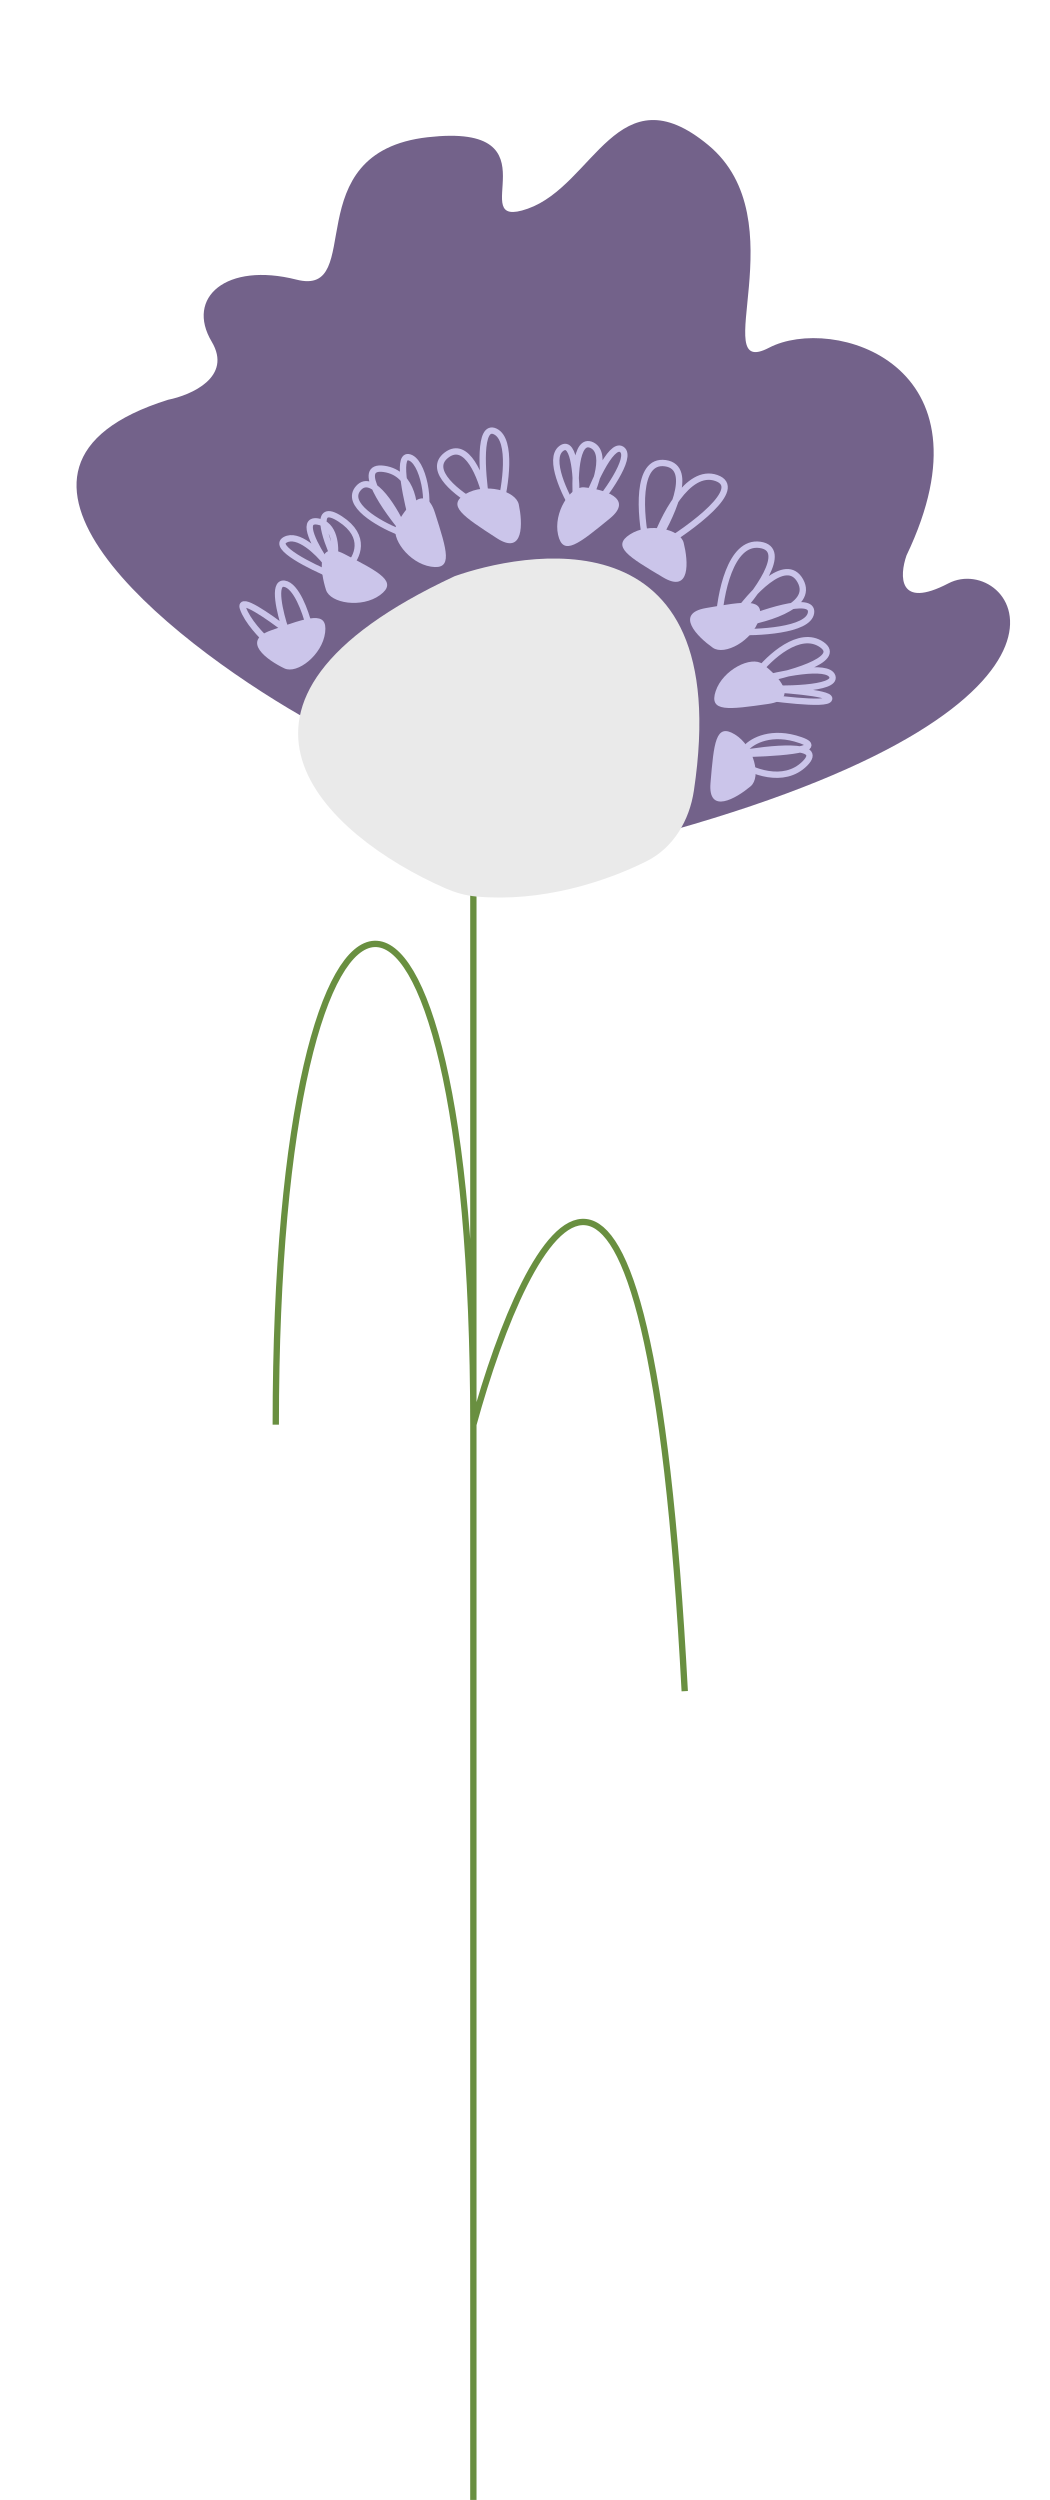
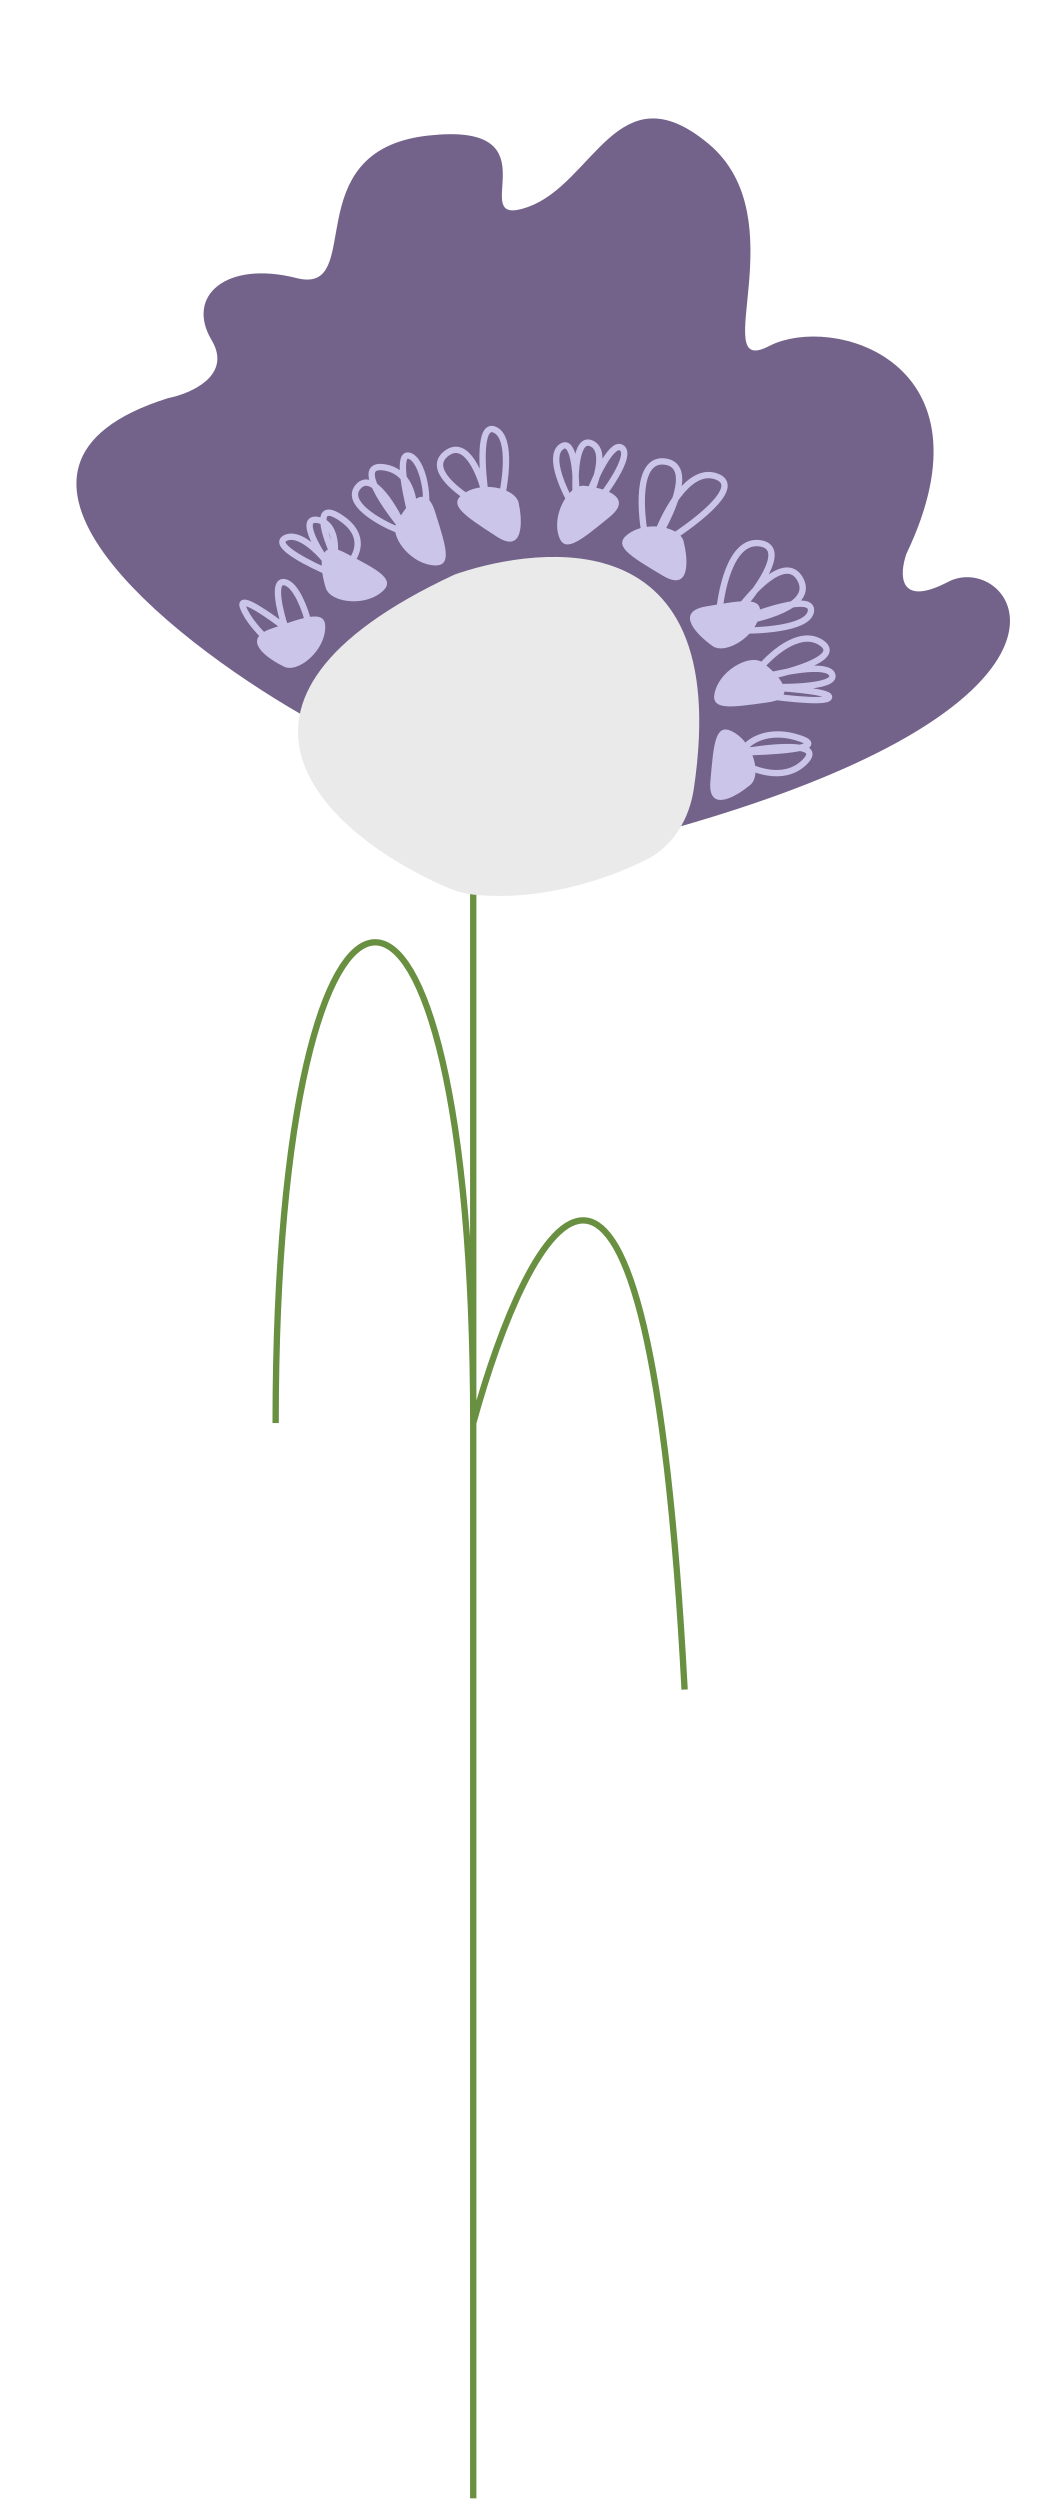
- <svg xmlns="http://www.w3.org/2000/svg" width="248" height="591" viewBox="0 0 248 591" fill="none">
-   <path d="M65.191 336.791C65.193 186.885 111.903 183.626 111.902 336.791M111.902 336.791V590.982M111.902 336.791C124.937 289.356 153.18 235.548 161.871 399.794M111.902 336.791V170.027" stroke="#698F40" stroke-width="1.498" />
-   <path d="M39.748 94.501C-11.159 110.458 39.493 150.965 71.183 169.224C76.243 157.341 94.943 133.572 129.271 133.567C163.598 133.561 163.385 175.371 158.987 196.276C266.85 165.76 239.118 130.116 224.2 137.908C212.266 144.142 212.625 136.106 214.297 131.309C236.074 85.755 196.728 74.407 181.81 82.199C166.892 89.991 188.802 51.963 167.411 34.275C146.019 16.586 140.478 43.785 124.768 49.333C109.057 54.881 132.686 28.868 101.132 32.438C69.578 36.008 86.747 70.332 70.111 66.11C53.474 61.888 43.837 70.339 50.045 80.769C55.01 89.112 45.249 93.4 39.748 94.501Z" fill="#73628A" />
-   <path d="M107.484 136.21C42.954 166.274 76.56 197.369 105.289 209.997C107.619 211.021 110.082 211.712 112.616 211.943C128.028 213.347 143.189 208.436 152.849 203.594C159.215 200.403 162.98 193.957 164.035 186.915C174.128 119.539 122.442 130.933 107.484 136.21Z" fill="#EAEAEA" />
-   <path d="M64.052 149.025C56.87 151.562 63.172 156.067 67.222 158.003C70.258 159.455 76.199 154.833 76.858 149.551C77.518 144.27 73.029 145.855 64.052 149.025Z" fill="#CBC5EA" />
-   <path d="M63.467 151.8C61.875 150.38 58.44 146.786 57.432 143.775C56.423 140.764 63.71 145.859 67.479 148.782C66.219 145.019 64.401 137.592 67.213 137.989C70.025 138.387 72.243 144.677 73 147.772" stroke="#CBC5EA" stroke-width="1.498" />
-   <path d="M78.528 136.003C73.536 133.937 64.317 129.37 67.382 127.628C70.447 125.886 75.19 130.545 77.179 133.093C74.74 129.575 70.9 122.687 75.045 123.273C79.189 123.86 79.471 129.339 79.094 132.005C76.844 127.154 73.959 118.497 80.414 122.673C86.87 126.85 84.401 131.849 82.36 133.826" stroke="#CBC5EA" stroke-width="1.498" />
-   <path d="M81.442 130.989C74.678 127.486 75.704 135.165 77.063 139.443C78.082 142.651 85.517 143.821 89.82 140.689C94.123 137.556 89.896 135.367 81.442 130.989Z" fill="#CBC5EA" />
-   <path d="M102.808 121.174C100.492 113.918 95.796 120.081 93.738 124.069C92.194 127.06 96.633 133.139 101.891 133.959C107.15 134.779 105.703 130.244 102.808 121.174Z" fill="#CBC5EA" />
-   <path d="M94.055 125.649C89.534 123.815 81.344 119.19 84.753 115.37C88.162 111.55 93.546 120.797 95.812 125.898C91.203 120.465 83.741 109.848 90.771 110.843C97.801 111.837 98.398 120.287 97.818 124.388C96.221 118.784 93.729 107.676 96.541 108.073C100.056 108.571 102.079 119.613 99.824 122.879" stroke="#CBC5EA" stroke-width="1.498" />
-   <path d="M117.463 127.24C123.855 131.382 123.578 123.639 122.64 119.25C121.937 115.959 114.65 114.073 110.064 116.774C105.478 119.475 109.473 122.063 117.463 127.24Z" fill="#CBC5EA" />
-   <path d="M112.875 119.346C108.437 116.926 100.765 111.18 105.58 107.558C110.394 103.937 113.787 112.902 114.881 117.838C113.953 111.731 113.1 100.018 117.119 102.021C121.138 104.024 119.479 114.903 118.148 120.092" stroke="#CBC5EA" stroke-width="1.498" />
-   <path d="M144.156 122.58C150.053 117.759 142.596 115.657 138.13 115.209C134.781 114.873 130.759 121.235 131.93 126.427C133.1 131.619 136.785 128.606 144.156 122.58Z" fill="#CBC5EA" />
-   <path d="M135.973 120.825C133.541 116.896 129.48 108.434 132.69 106.019C135.9 103.605 136.382 113.712 136.222 119.068C135.796 113.63 135.949 103.254 139.968 105.257C143.988 107.26 140.151 116.636 137.731 121.074C139.731 115.381 144.386 104.446 146.999 106.25C149.612 108.055 143.08 117.05 139.488 121.322" stroke="#CBC5EA" stroke-width="1.498" />
-   <path d="M156.748 136.489C163.292 140.385 162.721 132.659 161.618 128.308C160.79 125.046 153.437 123.439 148.956 126.312C144.476 129.185 148.567 131.62 156.748 136.489Z" fill="#CBC5EA" />
-   <path d="M152.799 128.582C151.368 121.807 150.262 108.504 157.292 109.499C164.322 110.493 158.397 122.801 154.557 128.831C156.64 122.553 162.514 110.596 169.346 112.997C176.177 115.397 163.504 124.719 156.314 129.08" stroke="#CBC5EA" stroke-width="1.498" />
-   <path d="M166.886 143.743C159.381 145.043 164.842 150.539 168.51 153.125C171.262 155.064 177.892 151.5 179.425 146.404C180.958 141.307 176.267 142.119 166.886 143.743Z" fill="#CBC5EA" />
-   <path d="M169.894 147.142C170.22 140.615 172.629 127.809 179.659 128.804C186.689 129.799 178.587 140.604 173.657 145.882C177.415 140.438 185.787 131.105 189.209 137.326C192.631 143.547 180.101 146.793 173.409 147.639C179.764 144.953 192.326 140.635 191.73 144.853C191.133 149.071 179.101 149.64 173.16 149.397" stroke="#CBC5EA" stroke-width="1.498" />
-   <path d="M181.644 166.405C189.183 165.325 183.885 159.672 180.294 156.98C177.601 154.961 170.869 158.33 169.188 163.379C167.507 168.429 172.219 167.754 181.644 166.405Z" fill="#CBC5EA" />
-   <path d="M178.947 159.177C181.871 155.407 189.024 148.771 194.25 152.378C199.476 155.986 186.06 159.586 178.698 160.935C184.302 159.337 195.763 156.895 196.771 159.906C197.779 162.917 184.977 163.018 178.45 162.692C184.391 162.935 196.224 163.773 196.025 165.179C195.776 166.936 181.716 164.947 178.201 164.45" stroke="#CBC5EA" stroke-width="1.498" />
-   <path d="M167.964 185.071C167.318 192.661 174.019 188.771 177.45 185.878C180.024 183.708 178.257 176.392 173.716 173.617C169.174 170.842 168.771 175.585 167.964 185.071Z" fill="#CBC5EA" />
-   <path d="M176.461 176.747C177.881 175.155 182.43 172.572 189.261 174.972C196.092 177.373 182.236 178.161 174.455 178.255C181.816 176.907 195.286 175.466 190.272 180.493C185.258 185.521 177.472 182.268 174.206 180.013" stroke="#CBC5EA" stroke-width="1.498" />
+ <svg xmlns="http://www.w3.org/2000/svg" width="331" height="788" viewBox="0 0 331 788" fill="none">
+   <path d="M86.883 448.554C86.885 248.679 149.165 244.335 149.163 448.555M149.163 448.555V787.476M149.163 448.555C166.544 385.308 204.201 313.564 215.788 532.558M149.163 448.555V226.203" stroke="#698F40" stroke-width="1.997" />
+   <path d="M52.963 125.498C-14.914 146.775 52.623 200.784 94.877 225.13C101.622 209.285 126.556 177.594 172.326 177.587C218.096 177.579 217.812 233.325 211.949 261.199C355.766 220.51 318.79 172.986 298.899 183.375C282.987 191.687 283.466 180.972 285.695 174.575C314.731 113.837 262.269 98.706 242.379 109.096C222.488 119.486 251.702 68.781 223.18 45.197C194.658 21.612 187.27 57.878 166.323 65.275C145.375 72.672 176.881 37.988 134.808 42.748C92.736 47.508 115.628 93.274 93.446 87.644C71.264 82.015 58.416 93.283 66.692 107.189C73.312 118.314 60.298 124.03 52.963 125.498Z" fill="#73628A" />
+   <path d="M143.278 181.104C57.237 221.189 102.046 262.65 140.35 279.487C143.457 280.852 146.741 281.774 150.121 282.082C170.669 283.954 190.884 277.406 203.764 270.95C212.252 266.695 217.272 258.1 218.678 248.711C232.136 158.877 163.221 174.068 143.278 181.104Z" fill="#EAEAEA" />
+   <path d="M85.368 198.199C75.791 201.581 84.195 207.588 89.594 210.169C93.644 212.105 101.564 205.942 102.443 198.901C103.322 191.859 97.337 193.972 85.368 198.199Z" fill="#CBC5EA" />
+   <path d="M84.59 201.9C82.467 200.006 77.887 195.215 76.542 191.201C75.198 187.186 84.913 193.978 89.939 197.876C88.259 192.859 85.835 182.955 89.585 183.486C93.334 184.016 96.291 192.402 97.3 196.529" stroke="#CBC5EA" stroke-width="1.997" />
+   <path d="M104.67 180.842C98.014 178.087 85.722 171.997 89.809 169.674C93.895 167.352 100.22 173.564 102.871 176.961C99.62 172.271 94.499 163.087 100.026 163.869C105.552 164.65 105.928 171.955 105.425 175.51C102.425 169.043 98.578 157.5 107.185 163.069C115.793 168.637 112.501 175.302 109.779 177.938" stroke="#CBC5EA" stroke-width="1.997" />
+   <path d="M108.553 174.145C99.536 169.475 100.904 179.714 102.716 185.417C104.074 189.695 113.988 191.255 119.725 187.079C125.462 182.902 119.826 179.983 108.553 174.145Z" fill="#CBC5EA" />
+   <path d="M137.043 161.061C133.955 151.386 127.694 159.603 124.949 164.92C122.891 168.908 128.809 177.014 135.821 178.107C142.832 179.201 140.902 173.154 137.043 161.061Z" fill="#CBC5EA" />
+   <path d="M125.371 167.031C119.343 164.585 108.424 158.419 112.969 153.325C117.514 148.232 124.693 160.561 127.714 167.363C121.568 160.119 111.62 145.963 120.993 147.289C130.367 148.615 131.163 159.882 130.389 165.35C128.259 157.878 124.937 143.066 128.686 143.597C133.373 144.26 136.071 158.983 133.064 163.338" stroke="#CBC5EA" stroke-width="1.997" />
+   <path d="M156.583 169.15C165.106 174.672 164.736 164.349 163.486 158.497C162.548 154.107 152.833 151.594 146.718 155.195C140.603 158.796 145.93 162.247 156.583 169.15Z" fill="#CBC5EA" />
+   <path d="M150.463 158.627C144.546 155.4 134.316 147.738 140.736 142.91C147.156 138.081 151.679 150.035 153.138 156.616C151.9 148.473 150.763 132.856 156.122 135.527C161.481 138.197 159.269 152.703 157.493 159.622" stroke="#CBC5EA" stroke-width="1.997" />
+   <path d="M192.174 162.936C200.037 156.508 190.094 153.706 184.139 153.108C179.674 152.66 174.312 161.143 175.872 168.066C177.433 174.988 182.347 170.971 192.174 162.936Z" fill="#CBC5EA" />
+   <path d="M181.263 160.6C178.021 155.361 172.606 144.078 176.886 140.859C181.165 137.64 181.808 151.117 181.595 158.257C181.027 151.006 181.231 137.172 186.59 139.843C191.949 142.513 186.834 155.015 183.606 160.932C186.274 153.341 192.48 138.761 195.964 141.167C199.448 143.573 190.739 155.566 185.95 161.262" stroke="#CBC5EA" stroke-width="1.997" />
+   <path d="M208.963 181.483C217.689 186.678 216.928 176.376 215.456 170.575C214.353 166.225 204.548 164.082 198.575 167.913C192.601 171.743 198.055 174.99 208.963 181.483Z" fill="#CBC5EA" />
+   <path d="M203.696 170.941C201.788 161.906 200.314 144.169 209.687 145.495C219.06 146.822 211.161 163.232 206.04 171.272C208.817 162.901 216.65 146.959 225.758 150.159C234.866 153.36 217.97 165.789 208.383 171.604" stroke="#CBC5EA" stroke-width="1.997" />
+   <path d="M222.48 191.157C212.474 192.889 219.755 200.217 224.646 203.665C228.314 206.25 237.154 201.499 239.198 194.704C241.243 187.908 234.988 188.991 222.48 191.157Z" fill="#CBC5EA" />
+   <path d="M226.49 195.688C226.925 186.985 230.137 169.911 239.511 171.237C248.884 172.564 238.081 186.97 231.509 194.008C236.519 186.749 247.681 174.306 252.244 182.6C256.807 190.894 240.101 195.223 231.177 196.351C239.651 192.769 256.401 187.012 255.605 192.636C254.809 198.26 238.767 199.018 230.845 198.694" stroke="#CBC5EA" stroke-width="1.997" />
+   <path d="M242.154 221.369C252.207 219.93 245.144 212.392 240.355 208.803C236.764 206.111 227.789 210.602 225.547 217.335C223.305 224.068 229.588 223.168 242.154 221.369Z" fill="#CBC5EA" />
+   <path d="M238.56 211.729C242.458 206.703 251.996 197.855 258.965 202.665C265.933 207.475 248.044 212.274 238.229 214.073C245.701 211.943 260.981 208.687 262.325 212.702C263.669 216.716 246.6 216.851 237.897 216.416C245.819 216.74 261.596 217.857 261.33 219.732C260.999 222.075 242.252 219.423 237.566 218.76" stroke="#CBC5EA" stroke-width="1.997" />
+   <path d="M223.915 246.26C223.054 256.379 231.989 251.194 236.563 247.336C239.994 244.443 237.639 234.687 231.584 230.987C225.528 227.287 224.99 233.612 223.915 246.26Z" fill="#CBC5EA" />
+   <path d="M235.247 235.165C237.141 233.043 243.206 229.598 252.314 232.799C261.422 236 242.948 237.051 232.572 237.177C242.388 235.378 260.347 233.457 253.662 240.16C246.977 246.863 236.596 242.526 232.241 239.52" stroke="#CBC5EA" stroke-width="1.997" />
</svg>
